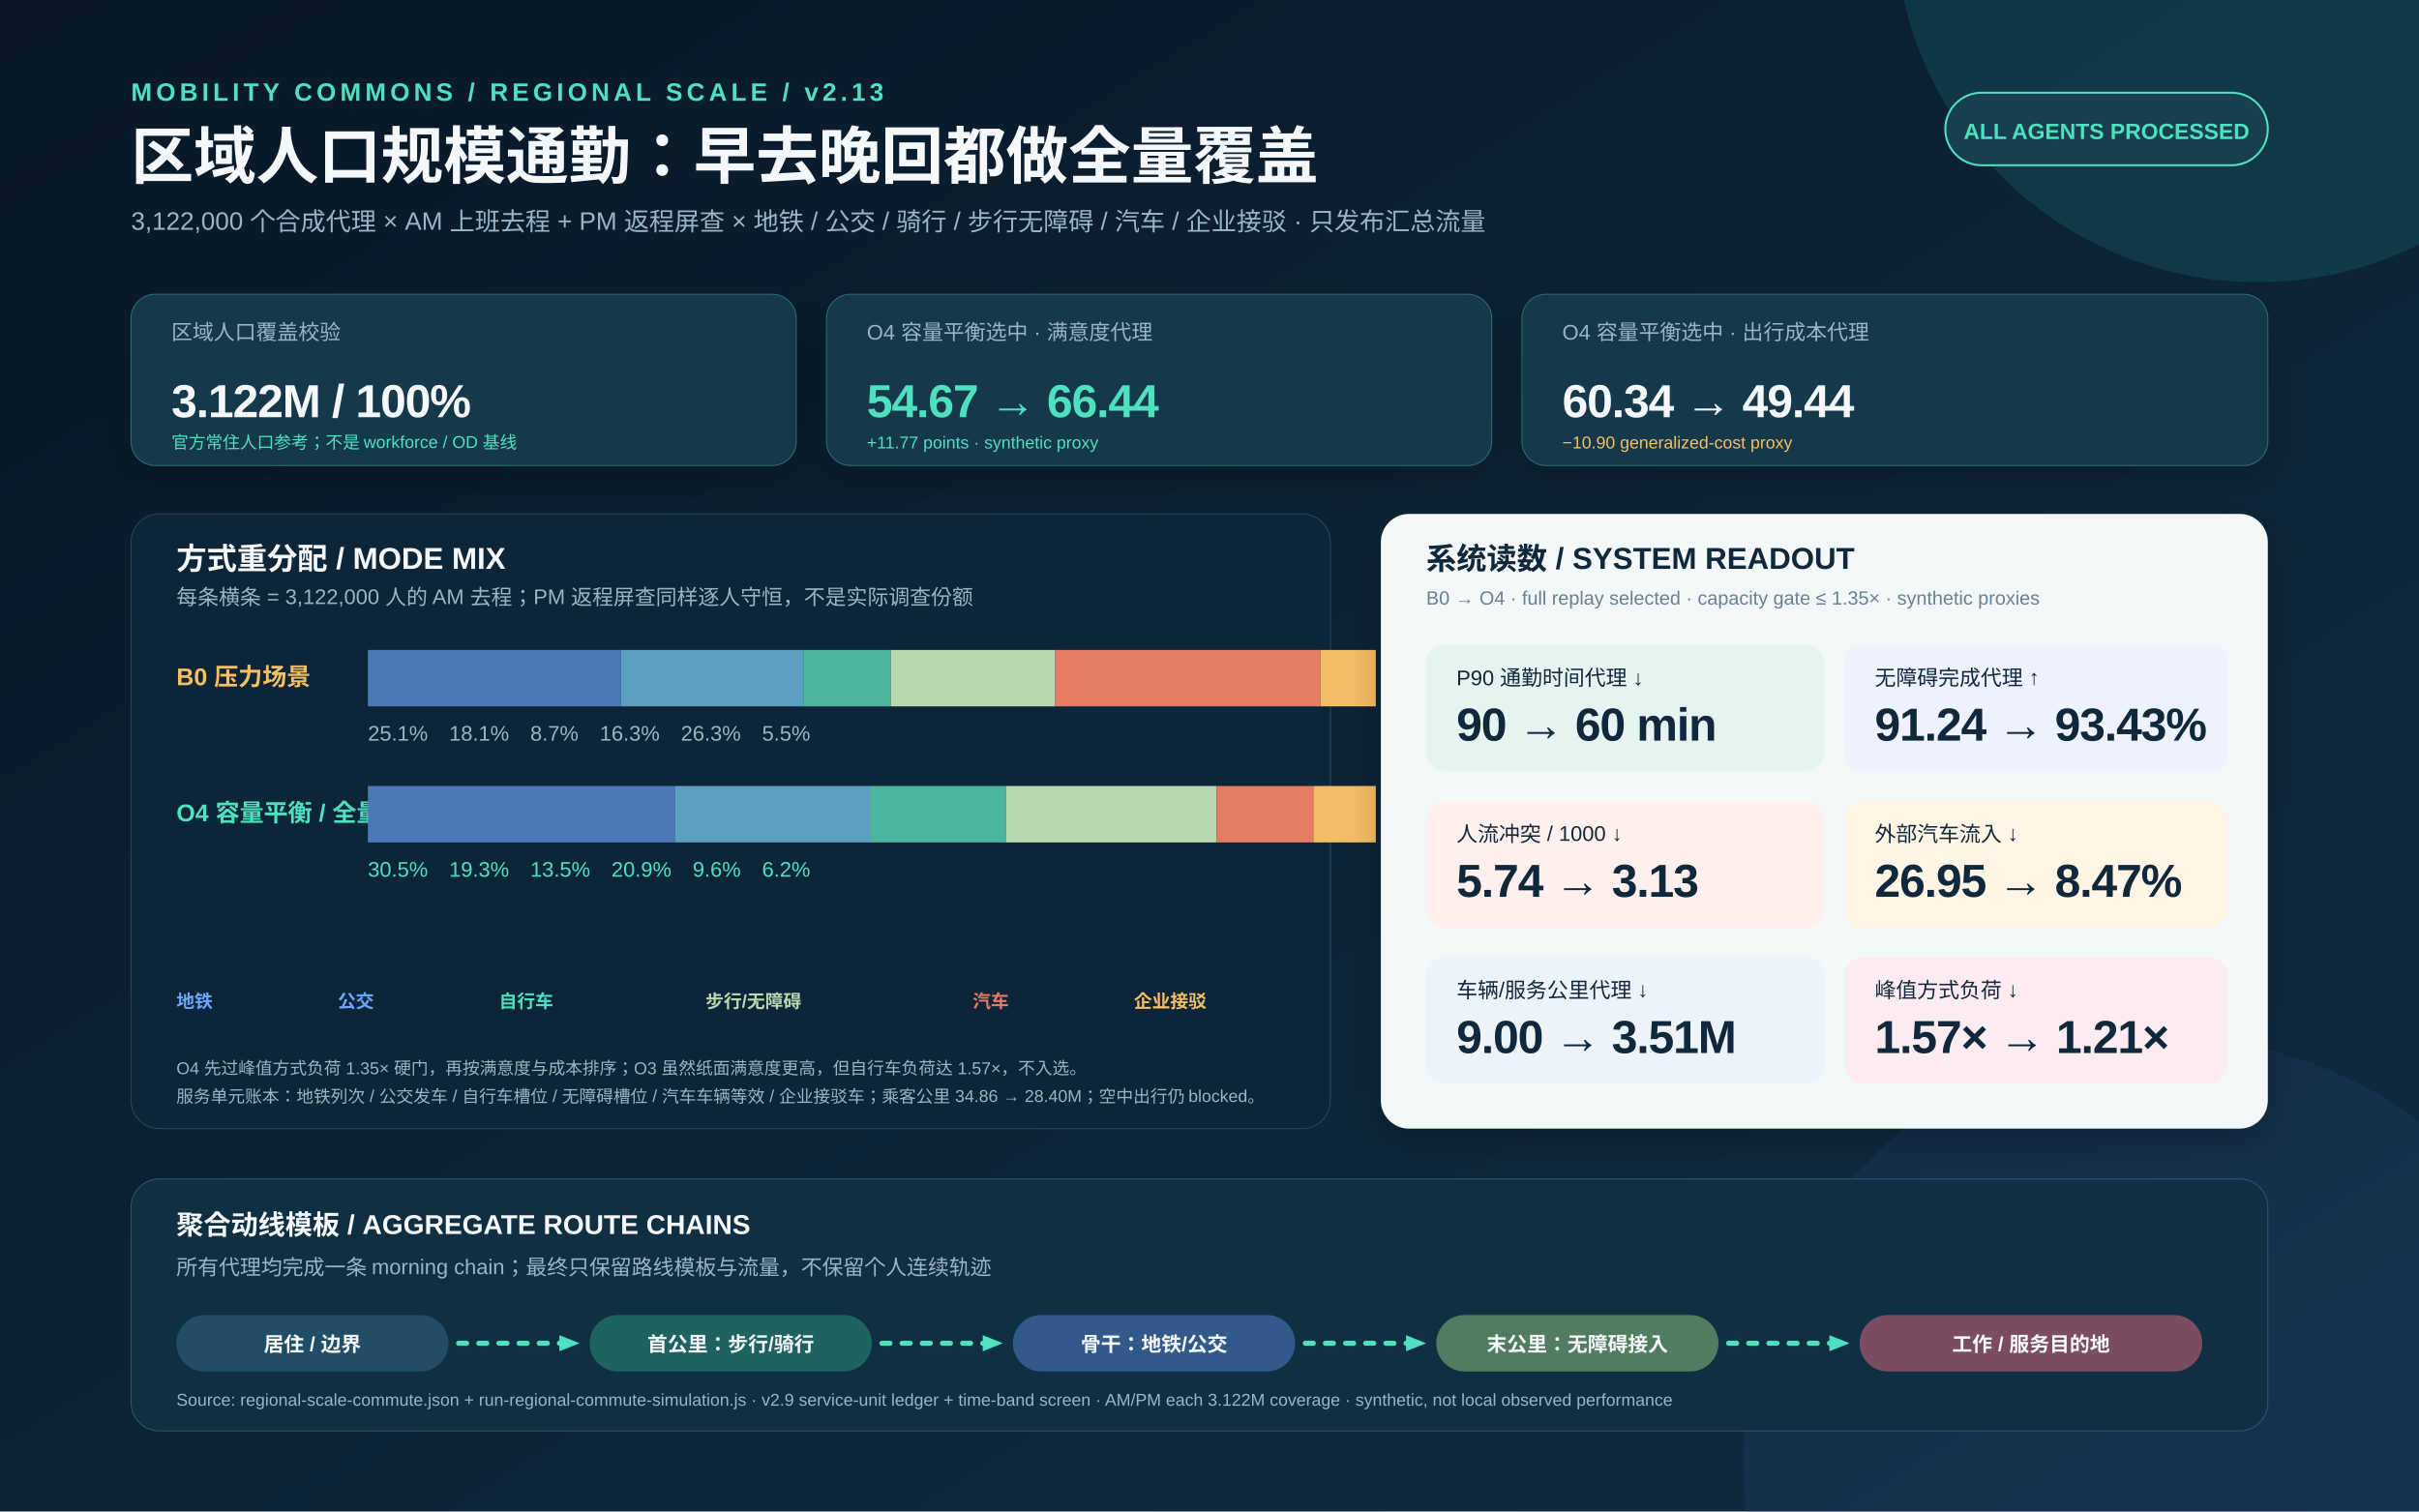
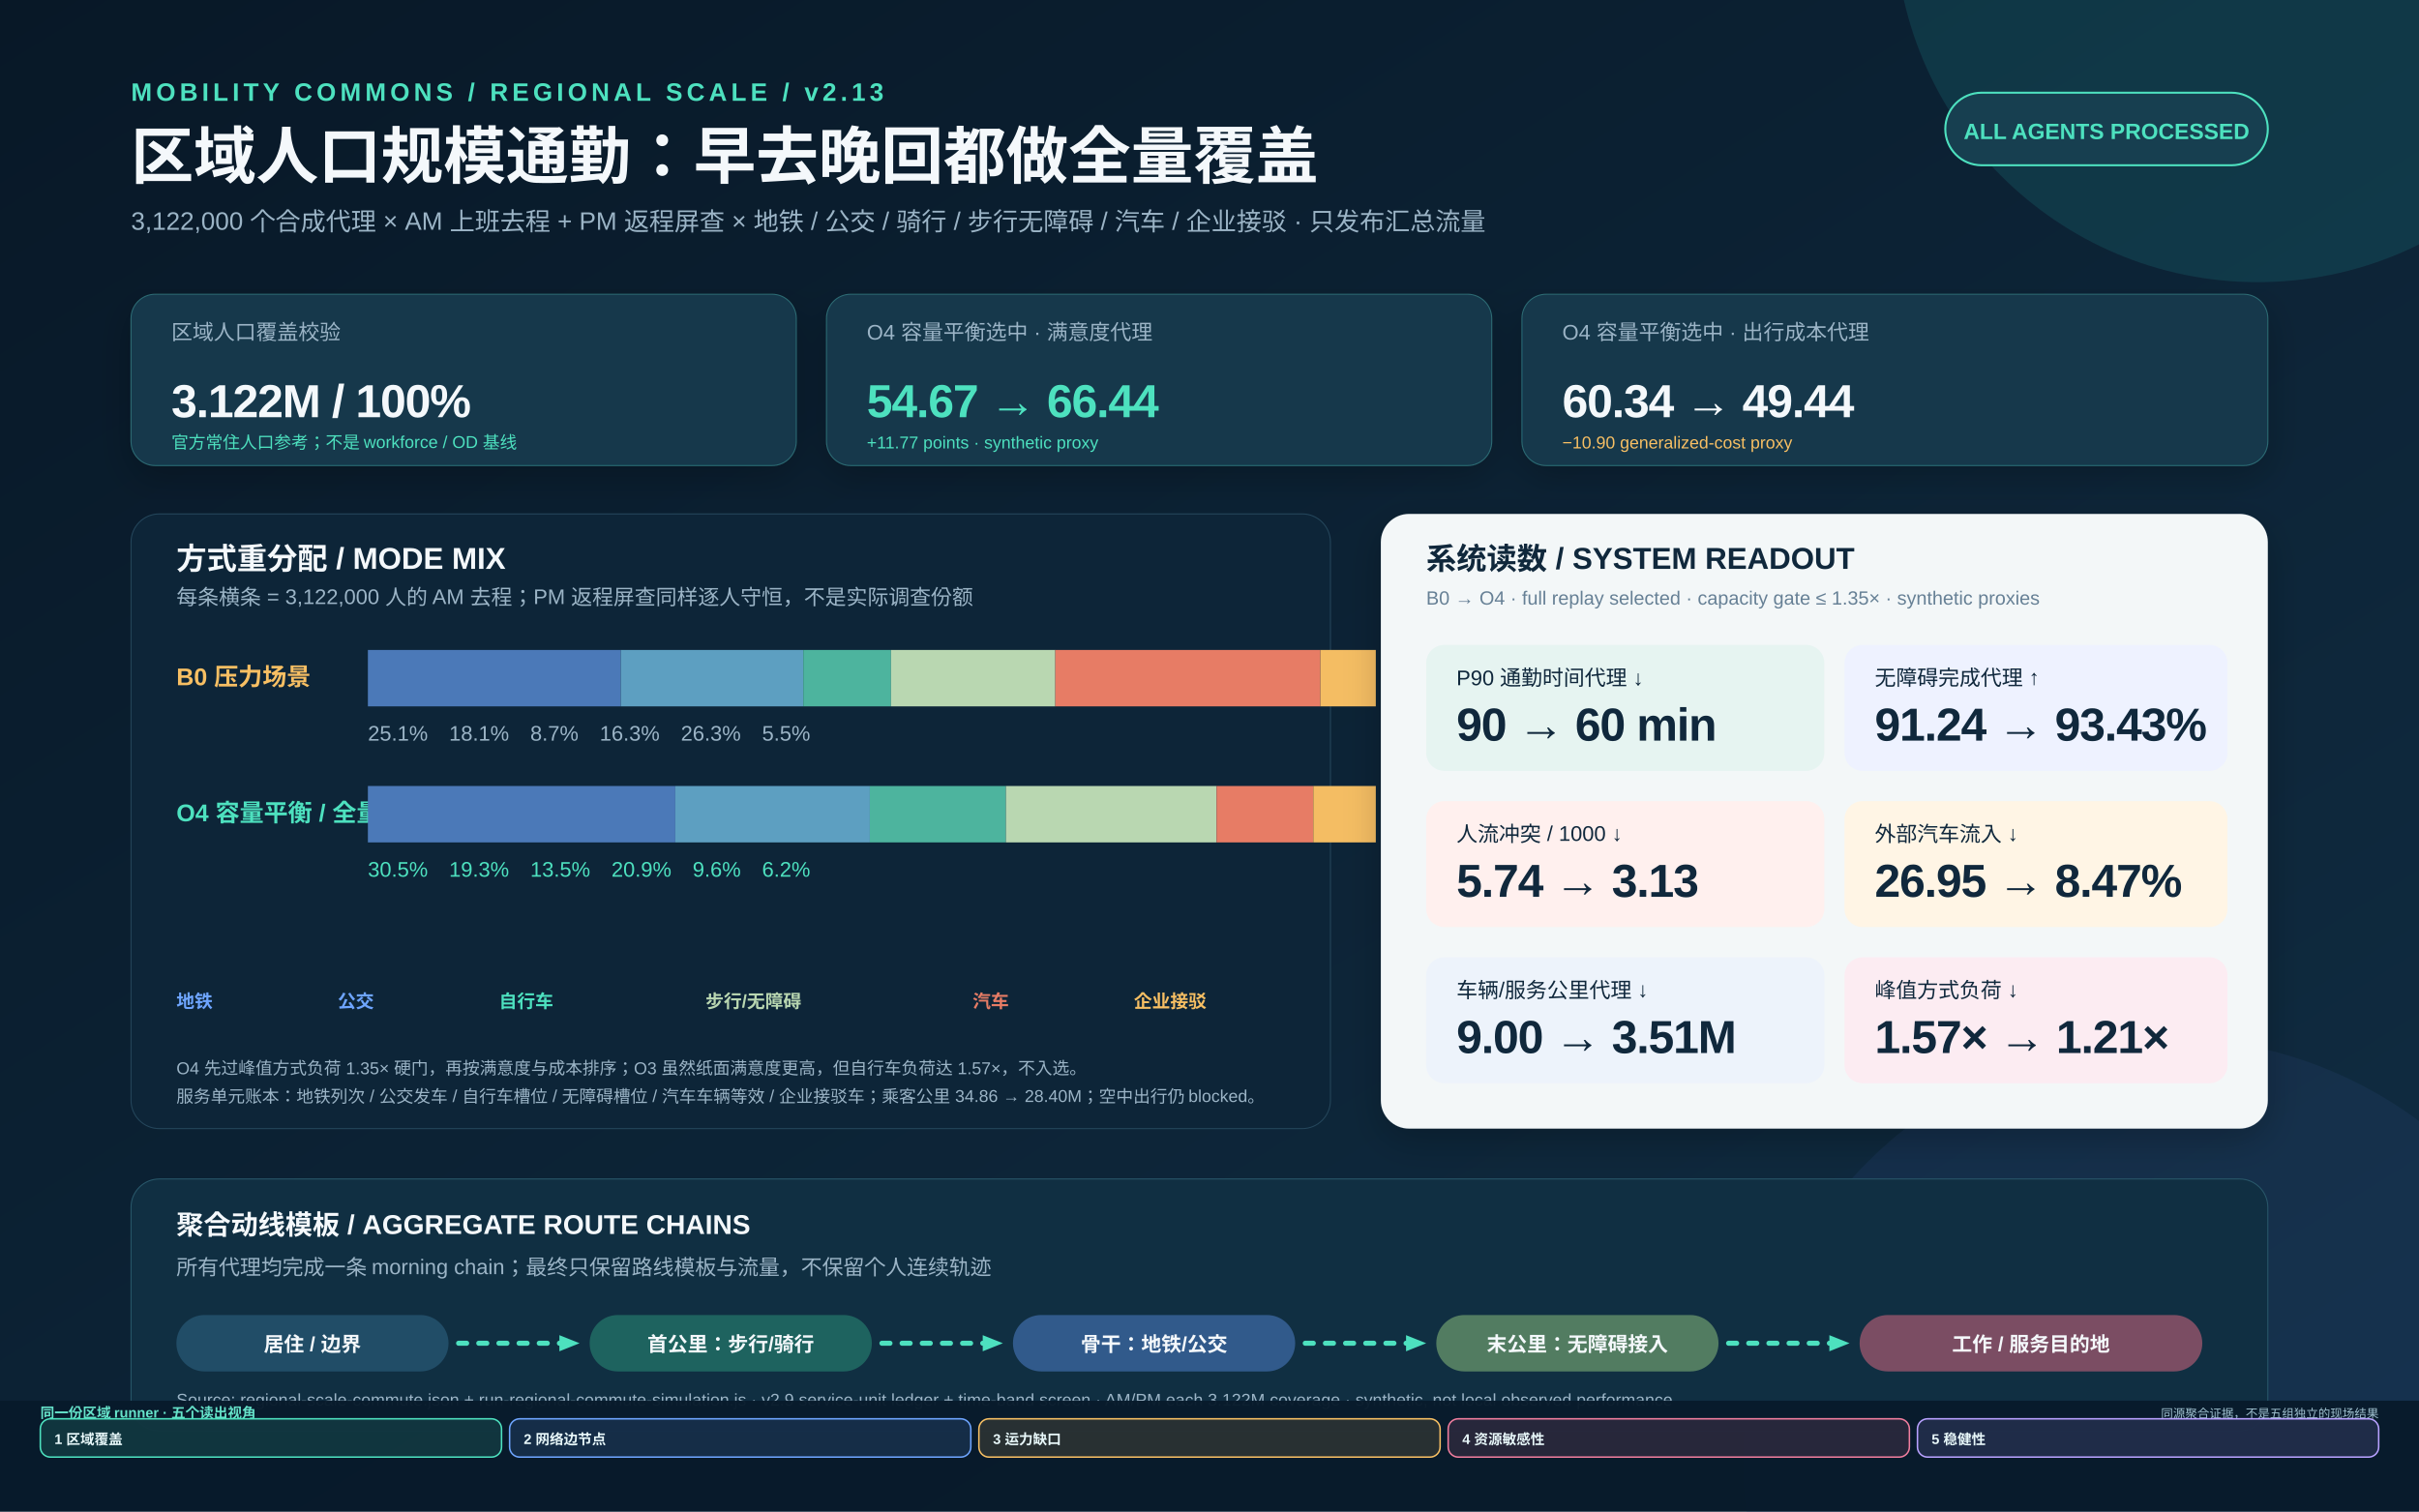
<svg xmlns="http://www.w3.org/2000/svg" width="2400" height="1500" viewBox="0 0 2400 1500" role="img" aria-labelledby="title desc">
  <defs>
    <linearGradient id="bg" x1="0" y1="0" x2="1" y2="1">
      <stop offset="0" stop-color="#081827" />
      <stop offset="1" stop-color="#102d43" />
    </linearGradient>
    <linearGradient id="mint" x1="0" y1="0" x2="1" y2="0">
      <stop offset="0" stop-color="#4de1bf" />
      <stop offset="1" stop-color="#20a89b" />
    </linearGradient>
    <filter id="shadow" x="-10%" y="-10%" width="120%" height="130%">
      <feDropShadow dx="0" dy="12" stdDeviation="18" flood-color="#000" flood-opacity=".22" />
    </filter>
    <style>
      .sans{font-family:PingFang SC,Microsoft YaHei,Arial,sans-serif}.mono{font-family:SFMono-Regular,Menlo,monospace}.white{fill:#f4f8fb}.muted{fill:#9bb4c6}.teal{fill:#4de1bf}.amber{fill:#f7bf63}.pink{fill:#f07d9e}.blue{fill:#6ea5ff}.card{fill:#f3f7f8}.ink{fill:#10283c}.small{font-size:21px}.label{font-size:24px;font-weight:700}.value{font-size:46px;font-weight:800;letter-spacing:-1px}.tiny{font-size:17px}.axis{fill:#7895a9;font-size:18px}.mode{font-size:18px;font-weight:700}.arrow{fill:none;stroke:#4de1bf;stroke-width:5;stroke-linecap:round;stroke-dasharray:8 12}
    </style>
  </defs>
  <rect width="2400" height="1500" fill="url(#bg)" />
  <circle cx="2240" cy="-80" r="360" fill="#1a6f76" opacity=".28" />
  <circle cx="2150" cy="1450" r="420" fill="#294575" opacity=".22" />
  <text x="130" y="100" class="sans teal" font-size="25" font-weight="800" letter-spacing="4">MOBILITY COMMONS / REGIONAL SCALE / v2.13</text>
  <text x="130" y="177" class="sans white" font-size="62" font-weight="800">区域人口规模通勤：早去晚回都做全量覆盖</text>
  <text x="130" y="228" class="sans muted" font-size="25">3,122,000 个合成代理 × AM 上班去程 + PM 返程屏查 × 地铁 / 公交 / 骑行 / 步行无障碍 / 汽车 / 企业接驳 · 只发布汇总流量</text>
  <rect x="1930" y="92" width="320" height="72" rx="36" fill="#173f50" stroke="#4de1bf" stroke-width="2" />
  <text x="2090" y="138" text-anchor="middle" class="sans teal" font-size="22" font-weight="800">ALL AGENTS PROCESSED</text>
  <g filter="url(#shadow)">
    <rect x="130" y="292" width="660" height="170" rx="24" fill="#12384c" stroke="#2e6b73" />
    <rect x="820" y="292" width="660" height="170" rx="24" fill="#12384c" stroke="#2e6b73" />
    <rect x="1510" y="292" width="740" height="170" rx="24" fill="#12384c" stroke="#2e6b73" />
  </g>
  <text x="170" y="337" class="sans muted small">区域人口覆盖校验</text>
  <text x="170" y="414" class="sans white value">3.122M / 100%</text>
  <text x="170" y="445" class="sans teal tiny">官方常住人口参考；不是 workforce / OD 基线</text>
  <text x="860" y="337" class="sans muted small">O4 容量平衡选中 · 满意度代理</text>
  <text x="860" y="414" class="sans teal value">54.67 → 66.44</text>
  <text x="860" y="445" class="sans teal tiny">+11.77 points · synthetic proxy</text>
  <text x="1550" y="337" class="sans muted small">O4 容量平衡选中 · 出行成本代理</text>
  <text x="1550" y="414" class="sans white value">60.34 → 49.44</text>
  <text x="1550" y="445" class="sans amber tiny">−10.90 generalized-cost proxy</text>
  <rect x="130" y="510" width="1190" height="610" rx="28" fill="#0d2538" stroke="#24465b" />
  <text x="175" y="565" class="sans white" font-size="30" font-weight="800">方式重分配 / MODE MIX</text>
  <text x="175" y="600" class="sans muted small">每条横条 = 3,122,000 人的 AM 去程；PM 返程屏查同样逐人守恒，不是实际调查份额</text>
  <text x="175" y="680" class="sans amber label">B0 压力场景</text>
  <text x="175" y="815" class="sans teal label">O4 容量平衡 / 全量搜索选中</text>
  <g>
    <rect x="365" y="645" width="251" height="56" fill="#4b79b8" />
    <rect x="616" y="645" width="181" height="56" fill="#5d9fc1" />
    <rect x="797" y="645" width="87" height="56" fill="#4db49e" />
    <rect x="884" y="645" width="163" height="56" fill="#b9d7b1" />
    <rect x="1047" y="645" width="263" height="56" fill="#e77c65" />
    <rect x="1310" y="645" width="55" height="56" fill="#f4bd63" />
    <rect x="365" y="780" width="305" height="56" fill="#4b79b8" />
    <rect x="670" y="780" width="193" height="56" fill="#5d9fc1" />
    <rect x="863" y="780" width="135" height="56" fill="#4db49e" />
    <rect x="998" y="780" width="209" height="56" fill="#b9d7b1" />
    <rect x="1207" y="780" width="96" height="56" fill="#e77c65" />
    <rect x="1303" y="780" width="62" height="56" fill="#f4bd63" />
    <text x="365" y="735" class="sans muted small">25.1%　18.1%　8.7%　16.3%　26.3%　5.5%</text>
    <text x="365" y="870" class="sans teal small">30.5%　19.3%　13.5%　20.9%　9.6%　6.2%</text>
  </g>
  <g class="sans mode">
    <text x="175" y="1000" class="blue">地铁</text>
    <text x="335" y="1000" class="blue">公交</text>
    <text x="495" y="1000" class="teal">自行车</text>
    <text x="700" y="1000" fill="#b9d7b1">步行/无障碍</text>
    <text x="965" y="1000" fill="#e77c65">汽车</text>
    <text x="1125" y="1000" class="amber">企业接驳</text>
  </g>
  <text x="175" y="1066" class="sans muted tiny">O4 先过峰值方式负荷 1.35× 硬门，再按满意度与成本排序；O3 虽然纸面满意度更高，但自行车负荷达 1.57×，不入选。</text>
  <text x="175" y="1094" class="sans muted tiny">服务单元账本：地铁列次 / 公交发车 / 自行车槽位 / 无障碍槽位 / 汽车车辆等效 / 企业接驳车；乘客公里 34.86 → 28.40M；空中出行仍 blocked。</text>
  <rect x="1370" y="510" width="880" height="610" rx="28" fill="#f3f7f8" filter="url(#shadow)" />
  <text x="1415" y="565" class="sans ink" font-size="30" font-weight="800">系统读数 / SYSTEM READOUT</text>
  <text x="1415" y="600" class="sans" fill="#668095" font-size="19">B0 → O4 · full replay selected · capacity gate ≤ 1.35× · synthetic proxies</text>
  <g class="sans">
    <rect x="1415" y="640" width="395" height="125" rx="18" fill="#e6f4f1" />
    <text x="1445" y="680" class="ink small">P90 通勤时间代理 ↓</text>
    <text x="1445" y="735" class="ink value">90 → 60 min</text>
    <rect x="1830" y="640" width="380" height="125" rx="18" fill="#eef2ff" />
    <text x="1860" y="680" class="ink small">无障碍完成代理 ↑</text>
    <text x="1860" y="735" class="ink value">91.24 → 93.43%</text>
    <rect x="1415" y="795" width="395" height="125" rx="18" fill="#fff0ee" />
    <text x="1445" y="835" class="ink small">人流冲突 / 1000 ↓</text>
    <text x="1445" y="890" class="ink value">5.74 → 3.13</text>
    <rect x="1830" y="795" width="380" height="125" rx="18" fill="#fff5e5" />
    <text x="1860" y="835" class="ink small">外部汽车流入 ↓</text>
    <text x="1860" y="890" class="ink value">26.95 → 8.47%</text>
    <rect x="1415" y="950" width="395" height="125" rx="18" fill="#edf3fb" />
    <text x="1445" y="990" class="ink small">车辆/服务公里代理 ↓</text>
    <text x="1445" y="1045" class="ink value">9.00 → 3.51M</text>
    <rect x="1830" y="950" width="380" height="125" rx="18" fill="#fcecf2" />
    <text x="1860" y="990" class="ink small">峰值方式负荷 ↓</text>
    <text x="1860" y="1045" class="ink value">1.57× → 1.21×</text>
  </g>
  <rect x="130" y="1170" width="2120" height="250" rx="28" fill="#102f42" stroke="#28576a" />
  <text x="175" y="1225" class="sans white" font-size="27" font-weight="800">聚合动线模板 / AGGREGATE ROUTE CHAINS</text>
  <text x="175" y="1265" class="sans muted small">所有代理均完成一条 morning chain；最终只保留路线模板与流量，不保留个人连续轨迹</text>
  <g class="sans" font-size="20" font-weight="700">
    <rect x="175" y="1305" width="270" height="56" rx="28" fill="#214d67" />
    <text x="310" y="1341" text-anchor="middle" class="white">居住 / 边界</text>
    <path d="M455 1333 H555" class="arrow" />
    <polygon points="555,1325 575,1333 555,1341" fill="#4de1bf" />
    <rect x="585" y="1305" width="280" height="56" rx="28" fill="#1e635f" />
    <text x="725" y="1341" text-anchor="middle" class="white">首公里：步行/骑行</text>
    <path d="M875 1333 H975" class="arrow" />
    <polygon points="975,1325 995,1333 975,1341" fill="#4de1bf" />
    <rect x="1005" y="1305" width="280" height="56" rx="28" fill="#315a8b" />
    <text x="1145" y="1341" text-anchor="middle" class="white">骨干：地铁/公交</text>
    <path d="M1295 1333 H1395" class="arrow" />
    <polygon points="1395,1325 1415,1333 1395,1341" fill="#4de1bf" />
    <rect x="1425" y="1305" width="280" height="56" rx="28" fill="#527c61" />
    <text x="1565" y="1341" text-anchor="middle" class="white">末公里：无障碍接入</text>
    <path d="M1715 1333 H1815" class="arrow" />
    <polygon points="1815,1325 1835,1333 1815,1341" fill="#4de1bf" />
    <rect x="1845" y="1305" width="340" height="56" rx="28" fill="#7b4d63" />
    <text x="2015" y="1341" text-anchor="middle" class="white">工作 / 服务目的地</text>
  </g>
  <text x="175" y="1395" class="sans muted tiny">Source: regional-scale-commute.json + run-regional-commute-simulation.js · v2.9 service-unit ledger + time-band screen · AM/PM each 3.122M coverage · synthetic, not local observed performance</text>
+   <g id="evidence-chain-ribbon">
+     <rect x="0" y="1390" width="2400" height="110" fill="#071A2B" opacity=".96" />
+     <text x="40" y="1407" font-family="Arial,sans-serif" font-size="14" font-weight="800" fill="#66E3CA">同一份区域 runner · 五个读出视角</text>
+     <text x="2360" y="1407" text-anchor="end" font-family="Arial,sans-serif" font-size="12" fill="#9FC0CF">同源聚合证据，不是五组独立的现场结果</text>
+     <rect x="40.0" y="1408" width="457.6" height="38" rx="10" fill="#4DE1BF22" stroke="#4DE1BF" stroke-width="1.5" />
+     <text x="54.0" y="1433" font-family="Arial,sans-serif" font-size="14" font-weight="800" fill="#E8F8FA">1  区域覆盖</text>
+     <rect x="505.6" y="1408" width="457.6" height="38" rx="10" fill="#6EA5FF22" stroke="#6EA5FF" stroke-width="1.5" />
+     <text x="519.6" y="1433" font-family="Arial,sans-serif" font-size="14" font-weight="800" fill="#E8F8FA">2  网络边节点</text>
+     <rect x="971.2" y="1408" width="457.6" height="38" rx="10" fill="#F7BF6322" stroke="#F7BF63" stroke-width="1.5" />
+     <text x="985.2" y="1433" font-family="Arial,sans-serif" font-size="14" font-weight="800" fill="#E8F8FA">3  运力缺口</text>
+     <rect x="1436.8" y="1408" width="457.6" height="38" rx="10" fill="#F07D9E22" stroke="#F07D9E" stroke-width="1.5" />
+     <text x="1450.8" y="1433" font-family="Arial,sans-serif" font-size="14" font-weight="800" fill="#E8F8FA">4  资源敏感性</text>
+     <rect x="1902.4" y="1408" width="457.6" height="38" rx="10" fill="#B8A1FF22" stroke="#B8A1FF" stroke-width="1.5" />
+     <text x="1916.4" y="1433" font-family="Arial,sans-serif" font-size="14" font-weight="800" fill="#E8F8FA">5  稳健性</text>
+   </g>
</svg>
